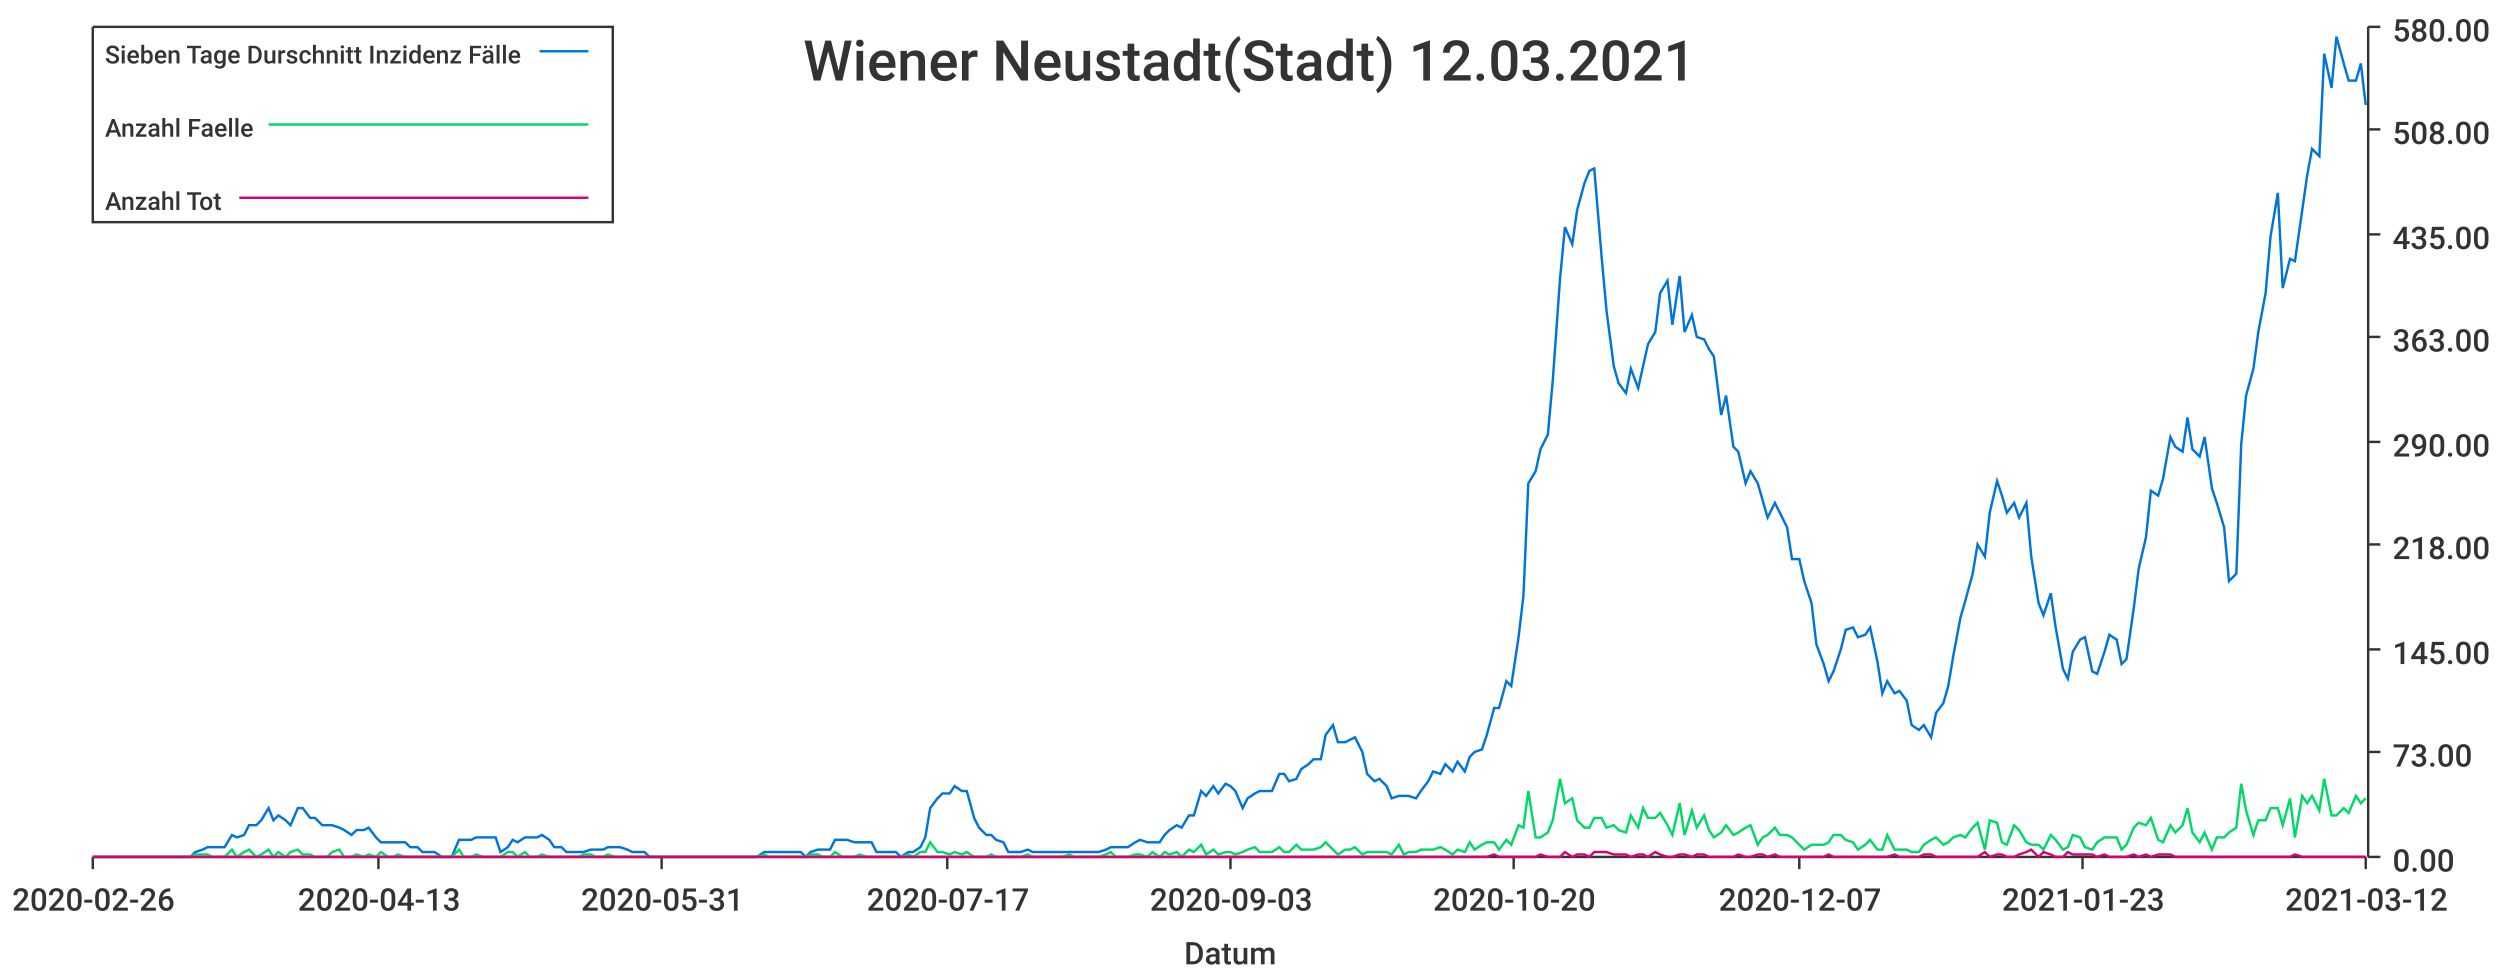
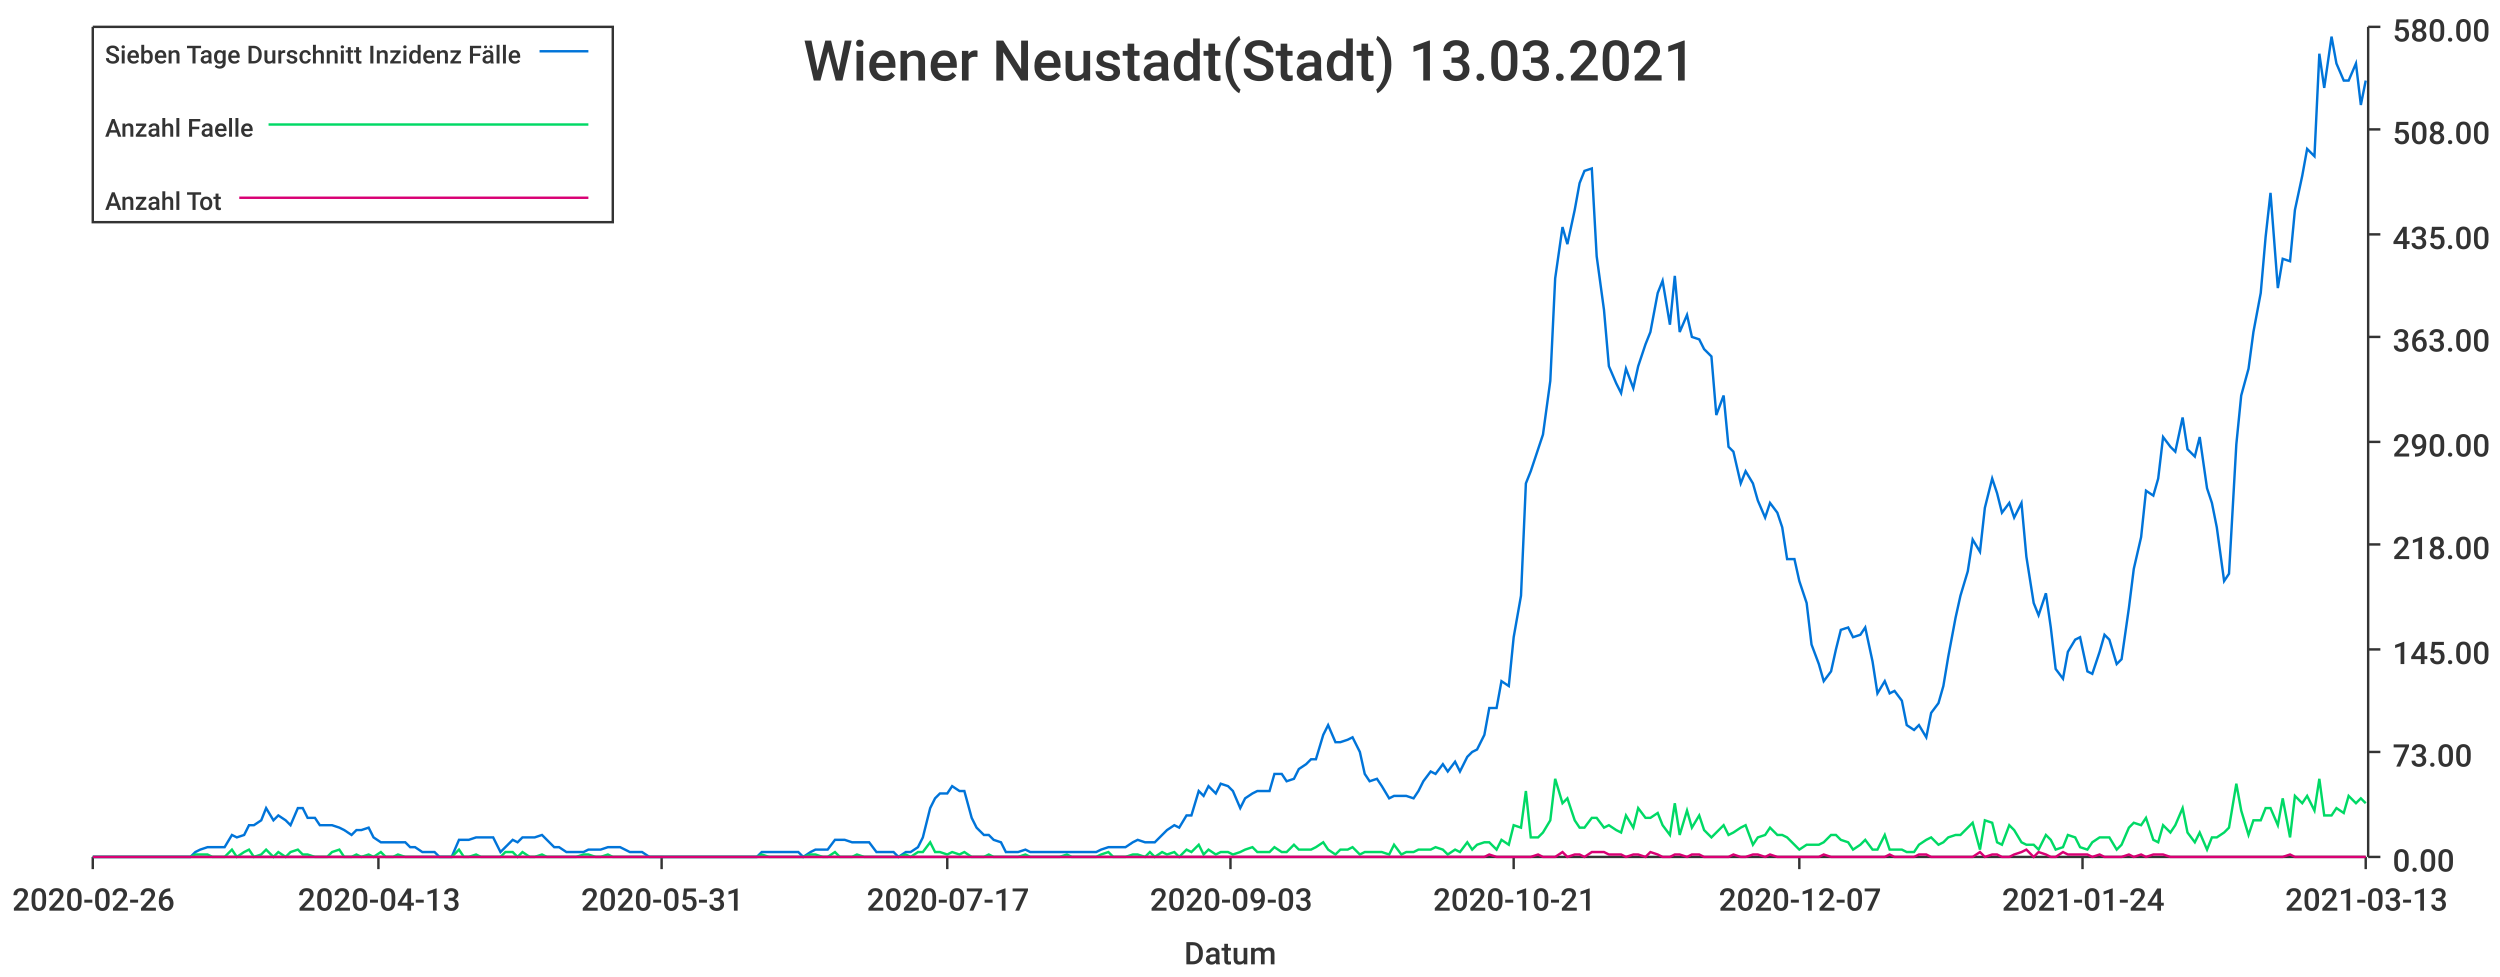
<svg xmlns="http://www.w3.org/2000/svg" width="1024" height="400">\n<path d="M 0 0 L 1024 0 L 1024 400 L 0 400 L 0 0" style="stroke-width:0;stroke:rgba(255,255,255,1.0);fill:rgba(255,255,255,1.0)" />
  <path d="M 38 11 L 969 11 L 969 351 L 38 351 L 38 11" style="stroke-width:0;stroke:rgba(255,255,255,1.0);fill:rgba(255,255,255,1.0)" />
  <path d="M 38 351 L 969 351" style="stroke-width:1;stroke:rgba(51,51,51,1.0);fill:none" />
  <path d="M 38 351 L 38 356" style="stroke-width:1;stroke:rgba(51,51,51,1.0);fill:none" />
  <text x="5" y="373" style="stroke-width:0;stroke:none;fill:rgba(51,51,51,1.0);font-size:12.8px;font-family:'Roboto Medium',sans-serif">2020-02-26</text>
  <path d="M 155 351 L 155 356" style="stroke-width:1;stroke:rgba(51,51,51,1.0);fill:none" />
  <text x="122" y="373" style="stroke-width:0;stroke:none;fill:rgba(51,51,51,1.0);font-size:12.8px;font-family:'Roboto Medium',sans-serif">2020-04-13</text>
  <path d="M 271 351 L 271 356" style="stroke-width:1;stroke:rgba(51,51,51,1.0);fill:none" />
  <text x="238" y="373" style="stroke-width:0;stroke:none;fill:rgba(51,51,51,1.0);font-size:12.8px;font-family:'Roboto Medium',sans-serif">2020-05-31</text>
  <path d="M 388 351 L 388 356" style="stroke-width:1;stroke:rgba(51,51,51,1.0);fill:none" />
  <text x="355" y="373" style="stroke-width:0;stroke:none;fill:rgba(51,51,51,1.0);font-size:12.8px;font-family:'Roboto Medium',sans-serif">2020-07-17</text>
  <path d="M 504 351 L 504 356" style="stroke-width:1;stroke:rgba(51,51,51,1.0);fill:none" />
  <text x="471" y="373" style="stroke-width:0;stroke:none;fill:rgba(51,51,51,1.0);font-size:12.8px;font-family:'Roboto Medium',sans-serif">2020-09-03</text>
  <path d="M 620 351 L 620 356" style="stroke-width:1;stroke:rgba(51,51,51,1.0);fill:none" />
-   <text x="587" y="373" style="stroke-width:0;stroke:none;fill:rgba(51,51,51,1.0);font-size:12.8px;font-family:'Roboto Medium',sans-serif">2020-10-20</text>
+   <text x="587" y="373" style="stroke-width:0;stroke:none;fill:rgba(51,51,51,1.0);font-size:12.8px;font-family:'Roboto Medium',sans-serif">2020-10-21</text>
  <path d="M 737 351 L 737 356" style="stroke-width:1;stroke:rgba(51,51,51,1.0);fill:none" />
  <text x="704" y="373" style="stroke-width:0;stroke:none;fill:rgba(51,51,51,1.0);font-size:12.8px;font-family:'Roboto Medium',sans-serif">2020-12-07</text>
  <path d="M 853 351 L 853 356" style="stroke-width:1;stroke:rgba(51,51,51,1.0);fill:none" />
-   <text x="820" y="373" style="stroke-width:0;stroke:none;fill:rgba(51,51,51,1.0);font-size:12.8px;font-family:'Roboto Medium',sans-serif">2021-01-23</text>
+   <text x="820" y="373" style="stroke-width:0;stroke:none;fill:rgba(51,51,51,1.0);font-size:12.8px;font-family:'Roboto Medium',sans-serif">2021-01-24</text>
  <path d="M 969 351 L 969 356" style="stroke-width:1;stroke:rgba(51,51,51,1.0);fill:none" />
-   <text x="936" y="373" style="stroke-width:0;stroke:none;fill:rgba(51,51,51,1.0);font-size:12.8px;font-family:'Roboto Medium',sans-serif">2021-03-12</text>
+   <text x="936" y="373" style="stroke-width:0;stroke:none;fill:rgba(51,51,51,1.0);font-size:12.8px;font-family:'Roboto Medium',sans-serif">2021-03-13</text>
  <text x="485" y="395" style="stroke-width:0;stroke:none;fill:rgba(51,51,51,1.0);font-size:12.8px;font-family:'Roboto Medium',sans-serif">Datum</text>
  <path d="M 970 351 L 970 11" style="stroke-width:1;stroke:rgba(51,51,51,1.0);fill:none" />
  <path d="M 970 351 L 975 351" style="stroke-width:1;stroke:rgba(51,51,51,1.0);fill:none" />
  <text x="980" y="357" style="stroke-width:0;stroke:none;fill:rgba(51,51,51,1.0);font-size:12.8px;font-family:'Roboto Medium',sans-serif">0.00</text>
  <path d="M 970 308 L 975 308" style="stroke-width:1;stroke:rgba(51,51,51,1.0);fill:none" />
  <text x="980" y="314" style="stroke-width:0;stroke:none;fill:rgba(51,51,51,1.0);font-size:12.8px;font-family:'Roboto Medium',sans-serif">73.00</text>
  <path d="M 970 266 L 975 266" style="stroke-width:1;stroke:rgba(51,51,51,1.0);fill:none" />
  <text x="980" y="272" style="stroke-width:0;stroke:none;fill:rgba(51,51,51,1.0);font-size:12.8px;font-family:'Roboto Medium',sans-serif">145.00</text>
  <path d="M 970 223 L 975 223" style="stroke-width:1;stroke:rgba(51,51,51,1.0);fill:none" />
  <text x="980" y="229" style="stroke-width:0;stroke:none;fill:rgba(51,51,51,1.0);font-size:12.8px;font-family:'Roboto Medium',sans-serif">218.00</text>
  <path d="M 970 181 L 975 181" style="stroke-width:1;stroke:rgba(51,51,51,1.0);fill:none" />
  <text x="980" y="187" style="stroke-width:0;stroke:none;fill:rgba(51,51,51,1.0);font-size:12.8px;font-family:'Roboto Medium',sans-serif">290.00</text>
  <path d="M 970 138 L 975 138" style="stroke-width:1;stroke:rgba(51,51,51,1.0);fill:none" />
  <text x="980" y="144" style="stroke-width:0;stroke:none;fill:rgba(51,51,51,1.0);font-size:12.8px;font-family:'Roboto Medium',sans-serif">363.00</text>
  <path d="M 970 96 L 975 96" style="stroke-width:1;stroke:rgba(51,51,51,1.0);fill:none" />
  <text x="980" y="102" style="stroke-width:0;stroke:none;fill:rgba(51,51,51,1.0);font-size:12.8px;font-family:'Roboto Medium',sans-serif">435.00</text>
  <path d="M 970 53 L 975 53" style="stroke-width:1;stroke:rgba(51,51,51,1.0);fill:none" />
  <text x="980" y="59" style="stroke-width:0;stroke:none;fill:rgba(51,51,51,1.0);font-size:12.8px;font-family:'Roboto Medium',sans-serif">508.00</text>
  <path d="M 970 11 L 975 11" style="stroke-width:1;stroke:rgba(51,51,51,1.0);fill:none" />
  <text x="980" y="17" style="stroke-width:0;stroke:none;fill:rgba(51,51,51,1.0);font-size:12.8px;font-family:'Roboto Medium',sans-serif">580.00</text>
-   <path d="M 38 351 L 41 351 L 43 351 L 46 351 L 48 351 L 51 351 L 53 351 L 56 351 L 58 351 L 61 351 L 63 351 L 65 351 L 68 351 L 70 351 L 73 351 L 75 351 L 78 351 L 80 349 L 83 348 L 85 347 L 87 347 L 90 347 L 92 347 L 95 342 L 97 343 L 100 342 L 102 338 L 105 338 L 107 336 L 110 331 L 112 336 L 114 334 L 117 336 L 119 338 L 122 331 L 124 331 L 127 335 L 129 335 L 132 338 L 134 338 L 136 338 L 139 339 L 141 340 L 144 342 L 146 340 L 149 340 L 151 339 L 154 343 L 156 345 L 159 345 L 161 345 L 163 345 L 166 345 L 168 347 L 171 347 L 173 349 L 176 349 L 178 349 L 181 351 L 183 351 L 185 351 L 188 344 L 190 344 L 193 344 L 195 343 L 198 343 L 200 343 L 203 343 L 205 349 L 208 347 L 210 344 L 212 345 L 215 343 L 217 343 L 220 343 L 222 342 L 225 344 L 227 347 L 230 347 L 232 349 L 234 349 L 237 349 L 239 349 L 242 348 L 244 348 L 247 348 L 249 347 L 252 347 L 254 347 L 257 348 L 259 349 L 261 349 L 264 349 L 266 351 L 269 351 L 271 351 L 274 351 L 276 351 L 279 351 L 281 351 L 283 351 L 286 351 L 288 351 L 291 351 L 293 351 L 296 351 L 298 351 L 301 351 L 303 351 L 306 351 L 308 351 L 310 351 L 313 349 L 315 349 L 318 349 L 320 349 L 323 349 L 325 349 L 328 349 L 330 351 L 332 349 L 335 348 L 337 348 L 340 348 L 342 344 L 345 344 L 347 344 L 350 345 L 352 345 L 355 345 L 357 345 L 359 349 L 362 349 L 364 349 L 367 349 L 369 351 L 372 349 L 374 349 L 377 347 L 379 343 L 381 331 L 384 327 L 386 325 L 389 325 L 391 322 L 394 324 L 396 324 L 399 335 L 401 339 L 404 342 L 406 342 L 408 344 L 411 345 L 413 349 L 416 349 L 418 349 L 421 348 L 423 349 L 426 349 L 428 349 L 430 349 L 433 349 L 435 349 L 438 349 L 440 349 L 443 349 L 445 349 L 448 349 L 450 349 L 453 348 L 455 347 L 457 347 L 460 347 L 462 347 L 465 345 L 467 344 L 470 345 L 472 345 L 475 345 L 477 342 L 479 340 L 482 338 L 484 339 L 487 334 L 489 334 L 492 324 L 494 326 L 497 322 L 499 325 L 502 321 L 504 322 L 506 324 L 509 331 L 511 327 L 514 325 L 516 324 L 519 324 L 521 324 L 524 317 L 526 317 L 528 320 L 531 319 L 533 315 L 536 313 L 538 311 L 541 311 L 543 301 L 546 297 L 548 304 L 551 304 L 553 303 L 555 302 L 558 308 L 560 317 L 563 320 L 565 319 L 568 322 L 570 327 L 573 326 L 575 326 L 577 326 L 580 327 L 582 324 L 585 320 L 587 316 L 590 317 L 592 313 L 595 316 L 597 312 L 600 316 L 602 310 L 604 308 L 607 307 L 609 301 L 612 290 L 614 290 L 617 279 L 619 281 L 622 261 L 624 244 L 626 198 L 629 193 L 631 184 L 634 178 L 636 156 L 639 114 L 641 93 L 644 100 L 646 86 L 649 75 L 651 70 L 653 69 L 656 105 L 658 127 L 661 150 L 663 157 L 666 161 L 668 151 L 671 159 L 673 150 L 675 141 L 678 136 L 680 120 L 683 115 L 685 133 L 688 113 L 690 136 L 693 129 L 695 138 L 698 139 L 700 143 L 702 146 L 705 170 L 707 162 L 710 183 L 712 185 L 715 198 L 717 193 L 720 198 L 722 205 L 724 212 L 727 206 L 729 210 L 732 216 L 734 229 L 737 229 L 739 238 L 742 247 L 744 264 L 747 272 L 749 279 L 751 275 L 754 266 L 756 258 L 759 257 L 761 261 L 764 260 L 766 257 L 769 271 L 771 284 L 773 279 L 776 284 L 778 283 L 781 287 L 783 297 L 786 299 L 788 297 L 791 302 L 793 292 L 796 288 L 798 281 L 800 269 L 803 253 L 805 246 L 808 235 L 810 223 L 813 228 L 815 210 L 818 197 L 820 203 L 822 210 L 825 206 L 827 212 L 830 206 L 832 228 L 835 247 L 837 252 L 840 243 L 842 257 L 845 274 L 847 278 L 849 267 L 852 262 L 854 261 L 857 275 L 859 276 L 862 267 L 864 260 L 867 262 L 869 272 L 871 270 L 874 249 L 876 233 L 879 220 L 881 201 L 884 203 L 886 196 L 889 179 L 891 183 L 894 185 L 896 171 L 898 184 L 901 187 L 903 179 L 906 200 L 908 206 L 911 216 L 913 238 L 916 235 L 918 182 L 920 162 L 923 151 L 925 136 L 928 120 L 930 97 L 933 79 L 935 118 L 938 106 L 940 107 L 943 86 L 945 72 L 947 61 L 950 64 L 952 22 L 955 36 L 957 15 L 960 26 L 962 33 L 965 33 L 967 26 L 969 43" style="stroke-width:1;stroke:rgba(0,116,217,1.0);fill:none" />
-   <path d="M 38 351 L 41 351 L 43 351 L 46 351 L 48 351 L 51 351 L 53 351 L 56 351 L 58 351 L 61 351 L 63 351 L 65 351 L 68 351 L 70 351 L 73 351 L 75 351 L 78 351 L 80 350 L 83 350 L 85 350 L 87 351 L 90 351 L 92 351 L 95 348 L 97 351 L 100 349 L 102 348 L 105 351 L 107 350 L 110 348 L 112 351 L 114 349 L 117 351 L 119 349 L 122 348 L 124 350 L 127 350 L 129 351 L 132 351 L 134 351 L 136 349 L 139 348 L 141 351 L 144 351 L 146 350 L 149 351 L 151 350 L 154 351 L 156 349 L 159 351 L 161 351 L 163 350 L 166 351 L 168 351 L 171 351 L 173 351 L 176 351 L 178 351 L 181 351 L 183 351 L 185 351 L 188 348 L 190 351 L 193 351 L 195 350 L 198 351 L 200 351 L 203 351 L 205 351 L 208 349 L 210 349 L 212 351 L 215 349 L 217 351 L 220 351 L 222 350 L 225 351 L 227 351 L 230 351 L 232 351 L 234 351 L 237 351 L 239 350 L 242 350 L 244 351 L 247 351 L 249 350 L 252 351 L 254 351 L 257 351 L 259 351 L 261 351 L 264 351 L 266 351 L 269 351 L 271 351 L 274 351 L 276 351 L 279 351 L 281 351 L 283 351 L 286 351 L 288 351 L 291 351 L 293 351 L 296 351 L 298 351 L 301 351 L 303 351 L 306 351 L 308 351 L 310 351 L 313 350 L 315 351 L 318 351 L 320 351 L 323 351 L 325 351 L 328 351 L 330 351 L 332 350 L 335 350 L 337 351 L 340 351 L 342 349 L 345 351 L 347 351 L 350 351 L 352 350 L 355 351 L 357 351 L 359 351 L 362 351 L 364 351 L 367 351 L 369 351 L 372 350 L 374 351 L 377 349 L 379 349 L 381 345 L 384 349 L 386 349 L 389 350 L 391 349 L 394 350 L 396 349 L 399 351 L 401 351 L 404 351 L 406 350 L 408 351 L 411 351 L 413 351 L 416 351 L 418 351 L 421 350 L 423 351 L 426 351 L 428 351 L 430 351 L 433 351 L 435 351 L 438 350 L 440 351 L 443 351 L 445 351 L 448 351 L 450 351 L 453 350 L 455 349 L 457 351 L 460 351 L 462 351 L 465 350 L 467 350 L 470 351 L 472 349 L 475 351 L 477 349 L 479 350 L 482 349 L 484 351 L 487 348 L 489 349 L 492 346 L 494 350 L 497 348 L 499 350 L 502 349 L 504 349 L 506 350 L 509 349 L 511 348 L 514 347 L 516 349 L 519 349 L 521 349 L 524 347 L 526 349 L 528 349 L 531 346 L 533 348 L 536 348 L 538 348 L 541 347 L 543 345 L 546 348 L 548 350 L 551 348 L 553 348 L 555 347 L 558 350 L 560 349 L 563 349 L 565 349 L 568 349 L 570 350 L 573 346 L 575 350 L 577 349 L 580 349 L 582 348 L 585 348 L 587 348 L 590 347 L 592 348 L 595 350 L 597 348 L 600 349 L 602 345 L 604 348 L 607 346 L 609 345 L 612 345 L 614 348 L 617 344 L 619 346 L 622 338 L 624 339 L 626 324 L 629 343 L 631 343 L 634 341 L 636 336 L 639 319 L 641 329 L 644 327 L 646 336 L 649 339 L 651 339 L 653 335 L 656 335 L 658 339 L 661 338 L 663 340 L 666 341 L 668 334 L 671 339 L 673 331 L 675 335 L 678 335 L 680 333 L 683 338 L 685 342 L 688 329 L 690 342 L 693 332 L 695 339 L 698 334 L 700 340 L 702 343 L 705 341 L 707 338 L 710 342 L 712 341 L 715 339 L 717 338 L 720 346 L 722 343 L 724 342 L 727 339 L 729 342 L 732 342 L 734 343 L 737 346 L 739 348 L 742 346 L 744 346 L 747 346 L 749 345 L 751 342 L 754 342 L 756 344 L 759 345 L 761 348 L 764 346 L 766 344 L 769 348 L 771 348 L 773 342 L 776 348 L 778 348 L 781 348 L 783 349 L 786 349 L 788 346 L 791 344 L 793 343 L 796 346 L 798 345 L 800 343 L 803 342 L 805 343 L 808 339 L 810 337 L 813 348 L 815 336 L 818 337 L 820 345 L 822 346 L 825 338 L 827 340 L 830 345 L 832 346 L 835 346 L 837 348 L 840 342 L 842 344 L 845 348 L 847 347 L 849 342 L 852 343 L 854 347 L 857 348 L 859 345 L 862 343 L 864 343 L 867 343 L 869 348 L 871 346 L 874 339 L 876 337 L 879 338 L 881 335 L 884 344 L 886 345 L 889 338 L 891 341 L 894 338 L 896 331 L 898 341 L 901 345 L 903 341 L 906 348 L 908 343 L 911 343 L 913 341 L 916 339 L 918 321 L 920 332 L 923 342 L 925 336 L 928 336 L 930 331 L 933 331 L 935 338 L 938 327 L 940 343 L 943 326 L 945 329 L 947 326 L 950 332 L 952 319 L 955 334 L 957 334 L 960 331 L 962 333 L 965 326 L 967 329 L 969 327" style="stroke-width:1;stroke:rgba(0,217,101,1.0);fill:none" />
-   <path d="M 38 351 L 41 351 L 43 351 L 46 351 L 48 351 L 51 351 L 53 351 L 56 351 L 58 351 L 61 351 L 63 351 L 65 351 L 68 351 L 70 351 L 73 351 L 75 351 L 78 351 L 80 351 L 83 351 L 85 351 L 87 351 L 90 351 L 92 351 L 95 351 L 97 351 L 100 351 L 102 351 L 105 351 L 107 351 L 110 351 L 112 351 L 114 351 L 117 351 L 119 351 L 122 351 L 124 351 L 127 351 L 129 351 L 132 351 L 134 351 L 136 351 L 139 351 L 141 351 L 144 351 L 146 351 L 149 351 L 151 351 L 154 351 L 156 351 L 159 351 L 161 351 L 163 351 L 166 351 L 168 351 L 171 351 L 173 351 L 176 351 L 178 351 L 181 351 L 183 351 L 185 351 L 188 351 L 190 351 L 193 351 L 195 351 L 198 351 L 200 351 L 203 351 L 205 351 L 208 351 L 210 351 L 212 351 L 215 351 L 217 351 L 220 351 L 222 351 L 225 351 L 227 351 L 230 351 L 232 351 L 234 351 L 237 351 L 239 351 L 242 351 L 244 351 L 247 351 L 249 351 L 252 351 L 254 351 L 257 351 L 259 351 L 261 351 L 264 351 L 266 351 L 269 351 L 271 351 L 274 351 L 276 351 L 279 351 L 281 351 L 283 351 L 286 351 L 288 351 L 291 351 L 293 351 L 296 351 L 298 351 L 301 351 L 303 351 L 306 351 L 308 351 L 310 351 L 313 351 L 315 351 L 318 351 L 320 351 L 323 351 L 325 351 L 328 351 L 330 351 L 332 351 L 335 351 L 337 351 L 340 351 L 342 351 L 345 351 L 347 351 L 350 351 L 352 351 L 355 351 L 357 351 L 359 351 L 362 351 L 364 351 L 367 351 L 369 351 L 372 351 L 374 351 L 377 351 L 379 351 L 381 351 L 384 351 L 386 351 L 389 351 L 391 351 L 394 351 L 396 351 L 399 351 L 401 351 L 404 351 L 406 351 L 408 351 L 411 351 L 413 351 L 416 351 L 418 351 L 421 351 L 423 351 L 426 351 L 428 351 L 430 351 L 433 351 L 435 351 L 438 351 L 440 351 L 443 351 L 445 351 L 448 351 L 450 351 L 453 351 L 455 351 L 457 351 L 460 351 L 462 351 L 465 351 L 467 351 L 470 351 L 472 351 L 475 351 L 477 351 L 479 351 L 482 351 L 484 351 L 487 351 L 489 351 L 492 351 L 494 351 L 497 351 L 499 351 L 502 351 L 504 351 L 506 351 L 509 351 L 511 351 L 514 351 L 516 351 L 519 351 L 521 351 L 524 351 L 526 351 L 528 351 L 531 351 L 533 351 L 536 351 L 538 351 L 541 351 L 543 351 L 546 351 L 548 351 L 551 351 L 553 351 L 555 351 L 558 351 L 560 351 L 563 351 L 565 351 L 568 351 L 570 351 L 573 351 L 575 351 L 577 351 L 580 351 L 582 351 L 585 351 L 587 351 L 590 351 L 592 351 L 595 351 L 597 351 L 600 351 L 602 351 L 604 351 L 607 351 L 609 351 L 612 350 L 614 351 L 617 351 L 619 351 L 622 351 L 624 351 L 626 351 L 629 351 L 631 350 L 634 351 L 636 351 L 639 351 L 641 349 L 644 351 L 646 350 L 649 350 L 651 351 L 653 349 L 656 349 L 658 349 L 661 350 L 663 350 L 666 350 L 668 351 L 671 350 L 673 350 L 675 351 L 678 349 L 680 350 L 683 351 L 685 351 L 688 350 L 690 350 L 693 351 L 695 350 L 698 350 L 700 351 L 702 351 L 705 351 L 707 351 L 710 351 L 712 350 L 715 351 L 717 351 L 720 350 L 722 350 L 724 351 L 727 350 L 729 351 L 732 351 L 734 351 L 737 351 L 739 351 L 742 351 L 744 351 L 747 351 L 749 350 L 751 351 L 754 351 L 756 351 L 759 351 L 761 351 L 764 351 L 766 351 L 769 351 L 771 351 L 773 351 L 776 350 L 778 351 L 781 351 L 783 351 L 786 351 L 788 350 L 791 350 L 793 351 L 796 351 L 798 351 L 800 351 L 803 351 L 805 351 L 808 351 L 810 351 L 813 349 L 815 351 L 818 350 L 820 350 L 822 351 L 825 351 L 827 350 L 830 349 L 832 348 L 835 351 L 837 349 L 840 350 L 842 351 L 845 351 L 847 349 L 849 350 L 852 350 L 854 350 L 857 350 L 859 351 L 862 350 L 864 351 L 867 351 L 869 351 L 871 351 L 874 350 L 876 351 L 879 350 L 881 351 L 884 350 L 886 350 L 889 350 L 891 351 L 894 351 L 896 351 L 898 351 L 901 351 L 903 351 L 906 351 L 908 351 L 911 351 L 913 351 L 916 351 L 918 351 L 920 351 L 923 351 L 925 351 L 928 351 L 930 351 L 933 351 L 935 351 L 938 351 L 940 350 L 943 351 L 945 351 L 947 351 L 950 351 L 952 351 L 955 351 L 957 351 L 960 351 L 962 351 L 965 351 L 967 351 L 969 351" style="stroke-width:1;stroke:rgba(217,0,116,1.0);fill:none" />
-   <text x="329" y="33" style="stroke-width:0;stroke:none;fill:rgba(51,51,51,1.0);font-size:23.0px;font-family:'Roboto Medium',sans-serif">Wiener Neustadt(Stadt) 12.03.2021</text>
+   <path d="M 38 351 L 41 351 L 43 351 L 46 351 L 48 351 L 51 351 L 53 351 L 56 351 L 58 351 L 60 351 L 63 351 L 65 351 L 68 351 L 70 351 L 73 351 L 75 351 L 78 351 L 80 349 L 82 348 L 85 347 L 87 347 L 90 347 L 92 347 L 95 342 L 97 343 L 100 342 L 102 338 L 104 338 L 107 336 L 109 331 L 112 336 L 114 334 L 117 336 L 119 338 L 122 331 L 124 331 L 126 335 L 129 335 L 131 338 L 134 338 L 136 338 L 139 339 L 141 340 L 144 342 L 146 340 L 148 340 L 151 339 L 153 343 L 156 345 L 158 345 L 161 345 L 163 345 L 166 345 L 168 347 L 170 347 L 173 349 L 175 349 L 178 349 L 180 351 L 183 351 L 185 351 L 188 344 L 190 344 L 192 344 L 195 343 L 197 343 L 200 343 L 202 343 L 205 349 L 207 347 L 210 344 L 212 345 L 214 343 L 217 343 L 219 343 L 222 342 L 224 344 L 227 347 L 229 347 L 232 349 L 234 349 L 236 349 L 239 349 L 241 348 L 244 348 L 246 348 L 249 347 L 251 347 L 254 347 L 256 348 L 258 349 L 261 349 L 263 349 L 266 351 L 268 351 L 271 351 L 273 351 L 276 351 L 278 351 L 280 351 L 283 351 L 285 351 L 288 351 L 290 351 L 293 351 L 295 351 L 298 351 L 300 351 L 302 351 L 305 351 L 307 351 L 310 351 L 312 349 L 315 349 L 317 349 L 320 349 L 322 349 L 324 349 L 327 349 L 329 351 L 332 349 L 334 348 L 337 348 L 339 348 L 342 344 L 344 344 L 346 344 L 349 345 L 351 345 L 354 345 L 356 345 L 359 349 L 361 349 L 363 349 L 366 349 L 368 351 L 371 349 L 373 349 L 376 347 L 378 343 L 381 331 L 383 327 L 385 325 L 388 325 L 390 322 L 393 324 L 395 324 L 398 335 L 400 339 L 403 342 L 405 342 L 407 344 L 410 345 L 412 349 L 415 349 L 417 349 L 420 348 L 422 349 L 425 349 L 427 349 L 429 349 L 432 349 L 434 349 L 437 349 L 439 349 L 442 349 L 444 349 L 447 349 L 449 349 L 451 348 L 454 347 L 456 347 L 459 347 L 461 347 L 464 345 L 466 344 L 469 345 L 471 345 L 473 345 L 476 342 L 478 340 L 481 338 L 483 339 L 486 334 L 488 334 L 491 324 L 493 326 L 495 322 L 498 325 L 500 321 L 503 322 L 505 324 L 508 331 L 510 327 L 513 325 L 515 324 L 517 324 L 520 324 L 522 317 L 525 317 L 527 320 L 530 319 L 532 315 L 535 313 L 537 311 L 539 311 L 542 301 L 544 297 L 547 304 L 549 304 L 552 303 L 554 302 L 557 308 L 559 317 L 561 320 L 564 319 L 566 322 L 569 327 L 571 326 L 574 326 L 576 326 L 579 327 L 581 324 L 583 320 L 586 316 L 588 317 L 591 313 L 593 316 L 596 312 L 598 316 L 601 310 L 603 308 L 605 307 L 608 301 L 610 290 L 613 290 L 615 279 L 618 281 L 620 261 L 623 244 L 625 198 L 627 193 L 630 184 L 632 178 L 635 156 L 637 114 L 640 93 L 642 100 L 645 86 L 647 75 L 649 70 L 652 69 L 654 105 L 657 127 L 659 150 L 662 157 L 664 161 L 666 151 L 669 159 L 671 150 L 674 141 L 676 136 L 679 120 L 681 115 L 684 133 L 686 113 L 688 136 L 691 129 L 693 138 L 696 139 L 698 143 L 701 146 L 703 170 L 706 162 L 708 183 L 710 185 L 713 198 L 715 193 L 718 198 L 720 205 L 723 212 L 725 206 L 728 210 L 730 216 L 732 229 L 735 229 L 737 238 L 740 247 L 742 264 L 745 272 L 747 279 L 750 275 L 752 266 L 754 258 L 757 257 L 759 261 L 762 260 L 764 257 L 767 271 L 769 284 L 772 279 L 774 284 L 776 283 L 779 287 L 781 297 L 784 299 L 786 297 L 789 302 L 791 292 L 794 288 L 796 281 L 798 269 L 801 253 L 803 244 L 806 234 L 808 221 L 811 226 L 813 208 L 816 196 L 818 202 L 820 210 L 823 206 L 825 212 L 828 206 L 830 228 L 833 247 L 835 252 L 838 243 L 840 257 L 842 274 L 845 278 L 847 267 L 850 262 L 852 261 L 855 275 L 857 276 L 860 267 L 862 260 L 864 262 L 867 272 L 869 270 L 872 249 L 874 233 L 877 220 L 879 201 L 882 203 L 884 196 L 886 179 L 889 183 L 891 185 L 894 171 L 896 184 L 899 187 L 901 179 L 904 200 L 906 206 L 908 216 L 911 238 L 913 235 L 916 182 L 918 162 L 921 151 L 923 136 L 926 120 L 928 97 L 930 79 L 933 118 L 935 106 L 938 107 L 940 86 L 943 72 L 945 61 L 948 64 L 950 22 L 952 36 L 955 15 L 957 26 L 960 33 L 962 33 L 965 26 L 967 43 L 969 33" style="stroke-width:1;stroke:rgba(0,116,217,1.0);fill:none" />
+   <path d="M 38 351 L 41 351 L 43 351 L 46 351 L 48 351 L 51 351 L 53 351 L 56 351 L 58 351 L 60 351 L 63 351 L 65 351 L 68 351 L 70 351 L 73 351 L 75 351 L 78 351 L 80 350 L 82 350 L 85 350 L 87 351 L 90 351 L 92 351 L 95 348 L 97 351 L 100 349 L 102 348 L 104 351 L 107 350 L 109 348 L 112 351 L 114 349 L 117 351 L 119 349 L 122 348 L 124 350 L 126 350 L 129 351 L 131 351 L 134 351 L 136 349 L 139 348 L 141 351 L 144 351 L 146 350 L 148 351 L 151 350 L 153 351 L 156 349 L 158 351 L 161 351 L 163 350 L 166 351 L 168 351 L 170 351 L 173 351 L 175 351 L 178 351 L 180 351 L 183 351 L 185 351 L 188 348 L 190 351 L 192 351 L 195 350 L 197 351 L 200 351 L 202 351 L 205 351 L 207 349 L 210 349 L 212 351 L 214 349 L 217 351 L 219 351 L 222 350 L 224 351 L 227 351 L 229 351 L 232 351 L 234 351 L 236 351 L 239 350 L 241 350 L 244 351 L 246 351 L 249 350 L 251 351 L 254 351 L 256 351 L 258 351 L 261 351 L 263 351 L 266 351 L 268 351 L 271 351 L 273 351 L 276 351 L 278 351 L 280 351 L 283 351 L 285 351 L 288 351 L 290 351 L 293 351 L 295 351 L 298 351 L 300 351 L 302 351 L 305 351 L 307 351 L 310 351 L 312 350 L 315 351 L 317 351 L 320 351 L 322 351 L 324 351 L 327 351 L 329 351 L 332 350 L 334 350 L 337 351 L 339 351 L 342 349 L 344 351 L 346 351 L 349 351 L 351 350 L 354 351 L 356 351 L 359 351 L 361 351 L 363 351 L 366 351 L 368 351 L 371 350 L 373 351 L 376 349 L 378 349 L 381 345 L 383 349 L 385 349 L 388 350 L 390 349 L 393 350 L 395 349 L 398 351 L 400 351 L 403 351 L 405 350 L 407 351 L 410 351 L 412 351 L 415 351 L 417 351 L 420 350 L 422 351 L 425 351 L 427 351 L 429 351 L 432 351 L 434 351 L 437 350 L 439 351 L 442 351 L 444 351 L 447 351 L 449 351 L 451 350 L 454 349 L 456 351 L 459 351 L 461 351 L 464 350 L 466 350 L 469 351 L 471 349 L 473 351 L 476 349 L 478 350 L 481 349 L 483 351 L 486 348 L 488 349 L 491 346 L 493 350 L 495 348 L 498 350 L 500 349 L 503 349 L 505 350 L 508 349 L 510 348 L 513 347 L 515 349 L 517 349 L 520 349 L 522 347 L 525 349 L 527 349 L 530 346 L 532 348 L 535 348 L 537 348 L 539 347 L 542 345 L 544 348 L 547 350 L 549 348 L 552 348 L 554 347 L 557 350 L 559 349 L 561 349 L 564 349 L 566 349 L 569 350 L 571 346 L 574 350 L 576 349 L 579 349 L 581 348 L 583 348 L 586 348 L 588 347 L 591 348 L 593 350 L 596 348 L 598 349 L 601 345 L 603 348 L 605 346 L 608 345 L 610 345 L 613 348 L 615 344 L 618 346 L 620 338 L 623 339 L 625 324 L 627 343 L 630 343 L 632 341 L 635 336 L 637 319 L 640 329 L 642 327 L 645 336 L 647 339 L 649 339 L 652 335 L 654 335 L 657 339 L 659 338 L 662 340 L 664 341 L 666 334 L 669 339 L 671 331 L 674 335 L 676 335 L 679 333 L 681 338 L 684 342 L 686 329 L 688 342 L 691 332 L 693 339 L 696 334 L 698 340 L 701 343 L 703 341 L 706 338 L 708 342 L 710 341 L 713 339 L 715 338 L 718 346 L 720 343 L 723 342 L 725 339 L 728 342 L 730 342 L 732 343 L 735 346 L 737 348 L 740 346 L 742 346 L 745 346 L 747 345 L 750 342 L 752 342 L 754 344 L 757 345 L 759 348 L 762 346 L 764 344 L 767 348 L 769 348 L 772 342 L 774 348 L 776 348 L 779 348 L 781 349 L 784 349 L 786 346 L 789 344 L 791 343 L 794 346 L 796 345 L 798 343 L 801 342 L 803 342 L 806 339 L 808 337 L 811 348 L 813 336 L 816 337 L 818 345 L 820 346 L 823 338 L 825 340 L 828 345 L 830 346 L 833 346 L 835 348 L 838 342 L 840 344 L 842 348 L 845 347 L 847 342 L 850 343 L 852 347 L 855 348 L 857 345 L 860 343 L 862 343 L 864 343 L 867 348 L 869 346 L 872 339 L 874 337 L 877 338 L 879 335 L 882 344 L 884 345 L 886 338 L 889 341 L 891 338 L 894 331 L 896 341 L 899 345 L 901 341 L 904 348 L 906 343 L 908 343 L 911 341 L 913 339 L 916 321 L 918 332 L 921 342 L 923 336 L 926 336 L 928 331 L 930 331 L 933 338 L 935 327 L 938 343 L 940 326 L 943 329 L 945 326 L 948 332 L 950 319 L 952 334 L 955 334 L 957 331 L 960 333 L 962 326 L 965 329 L 967 327 L 969 329" style="stroke-width:1;stroke:rgba(0,217,101,1.0);fill:none" />
+   <path d="M 38 351 L 41 351 L 43 351 L 46 351 L 48 351 L 51 351 L 53 351 L 56 351 L 58 351 L 60 351 L 63 351 L 65 351 L 68 351 L 70 351 L 73 351 L 75 351 L 78 351 L 80 351 L 82 351 L 85 351 L 87 351 L 90 351 L 92 351 L 95 351 L 97 351 L 100 351 L 102 351 L 104 351 L 107 351 L 109 351 L 112 351 L 114 351 L 117 351 L 119 351 L 122 351 L 124 351 L 126 351 L 129 351 L 131 351 L 134 351 L 136 351 L 139 351 L 141 351 L 144 351 L 146 351 L 148 351 L 151 351 L 153 351 L 156 351 L 158 351 L 161 351 L 163 351 L 166 351 L 168 351 L 170 351 L 173 351 L 175 351 L 178 351 L 180 351 L 183 351 L 185 351 L 188 351 L 190 351 L 192 351 L 195 351 L 197 351 L 200 351 L 202 351 L 205 351 L 207 351 L 210 351 L 212 351 L 214 351 L 217 351 L 219 351 L 222 351 L 224 351 L 227 351 L 229 351 L 232 351 L 234 351 L 236 351 L 239 351 L 241 351 L 244 351 L 246 351 L 249 351 L 251 351 L 254 351 L 256 351 L 258 351 L 261 351 L 263 351 L 266 351 L 268 351 L 271 351 L 273 351 L 276 351 L 278 351 L 280 351 L 283 351 L 285 351 L 288 351 L 290 351 L 293 351 L 295 351 L 298 351 L 300 351 L 302 351 L 305 351 L 307 351 L 310 351 L 312 351 L 315 351 L 317 351 L 320 351 L 322 351 L 324 351 L 327 351 L 329 351 L 332 351 L 334 351 L 337 351 L 339 351 L 342 351 L 344 351 L 346 351 L 349 351 L 351 351 L 354 351 L 356 351 L 359 351 L 361 351 L 363 351 L 366 351 L 368 351 L 371 351 L 373 351 L 376 351 L 378 351 L 381 351 L 383 351 L 385 351 L 388 351 L 390 351 L 393 351 L 395 351 L 398 351 L 400 351 L 403 351 L 405 351 L 407 351 L 410 351 L 412 351 L 415 351 L 417 351 L 420 351 L 422 351 L 425 351 L 427 351 L 429 351 L 432 351 L 434 351 L 437 351 L 439 351 L 442 351 L 444 351 L 447 351 L 449 351 L 451 351 L 454 351 L 456 351 L 459 351 L 461 351 L 464 351 L 466 351 L 469 351 L 471 351 L 473 351 L 476 351 L 478 351 L 481 351 L 483 351 L 486 351 L 488 351 L 491 351 L 493 351 L 495 351 L 498 351 L 500 351 L 503 351 L 505 351 L 508 351 L 510 351 L 513 351 L 515 351 L 517 351 L 520 351 L 522 351 L 525 351 L 527 351 L 530 351 L 532 351 L 535 351 L 537 351 L 539 351 L 542 351 L 544 351 L 547 351 L 549 351 L 552 351 L 554 351 L 557 351 L 559 351 L 561 351 L 564 351 L 566 351 L 569 351 L 571 351 L 574 351 L 576 351 L 579 351 L 581 351 L 583 351 L 586 351 L 588 351 L 591 351 L 593 351 L 596 351 L 598 351 L 601 351 L 603 351 L 605 351 L 608 351 L 610 350 L 613 351 L 615 351 L 618 351 L 620 351 L 623 351 L 625 351 L 627 351 L 630 350 L 632 351 L 635 351 L 637 351 L 640 349 L 642 351 L 645 350 L 647 350 L 649 351 L 652 349 L 654 349 L 657 349 L 659 350 L 662 350 L 664 350 L 666 351 L 669 350 L 671 350 L 674 351 L 676 349 L 679 350 L 681 351 L 684 351 L 686 350 L 688 350 L 691 351 L 693 350 L 696 350 L 698 351 L 701 351 L 703 351 L 706 351 L 708 351 L 710 350 L 713 351 L 715 351 L 718 350 L 720 350 L 723 351 L 725 350 L 728 351 L 730 351 L 732 351 L 735 351 L 737 351 L 740 351 L 742 351 L 745 351 L 747 350 L 750 351 L 752 351 L 754 351 L 757 351 L 759 351 L 762 351 L 764 351 L 767 351 L 769 351 L 772 351 L 774 350 L 776 351 L 779 351 L 781 351 L 784 351 L 786 350 L 789 350 L 791 351 L 794 351 L 796 351 L 798 351 L 801 351 L 803 351 L 806 351 L 808 351 L 811 349 L 813 351 L 816 350 L 818 350 L 820 351 L 823 351 L 825 350 L 828 349 L 830 348 L 833 351 L 835 349 L 838 350 L 840 351 L 842 351 L 845 349 L 847 350 L 850 350 L 852 350 L 855 350 L 857 351 L 860 350 L 862 351 L 864 351 L 867 351 L 869 351 L 872 350 L 874 351 L 877 350 L 879 351 L 882 350 L 884 350 L 886 350 L 889 351 L 891 351 L 894 351 L 896 351 L 899 351 L 901 351 L 904 351 L 906 351 L 908 351 L 911 351 L 913 351 L 916 351 L 918 351 L 921 351 L 923 351 L 926 351 L 928 351 L 930 351 L 933 351 L 935 351 L 938 350 L 940 351 L 943 351 L 945 351 L 948 351 L 950 351 L 952 351 L 955 351 L 957 351 L 960 351 L 962 351 L 965 351 L 967 351 L 969 351" style="stroke-width:1;stroke:rgba(217,0,116,1.0);fill:none" />
+   <text x="329" y="33" style="stroke-width:0;stroke:none;fill:rgba(51,51,51,1.0);font-size:23.0px;font-family:'Roboto Medium',sans-serif">Wiener Neustadt(Stadt) 13.03.2021</text>
  <path d="M 38 11 L 251 11 L 251 91 L 38 91 L 38 11" style="stroke-width:1;stroke:rgba(51,51,51,1.0);fill:rgba(255,255,255,1.0)" />
  <text x="43" y="26" style="stroke-width:0;stroke:none;fill:rgba(51,51,51,1.0);font-size:10.2px;font-family:'Roboto Medium',sans-serif">Sieben Tage Durschnitt Inzidenz Fälle</text>
  <path d="M 221 21 L 241 21" style="stroke-width:1;stroke:rgba(0,116,217,1.0);fill:none" />
  <text x="43" y="56" style="stroke-width:0;stroke:none;fill:rgba(51,51,51,1.0);font-size:10.2px;font-family:'Roboto Medium',sans-serif">Anzahl Faelle</text>
  <path d="M 110 51 L 241 51" style="stroke-width:1;stroke:rgba(0,217,101,1.0);fill:none" />
  <text x="43" y="86" style="stroke-width:0;stroke:none;fill:rgba(51,51,51,1.0);font-size:10.2px;font-family:'Roboto Medium',sans-serif">Anzahl Tot</text>
  <path d="M 98 81 L 241 81" style="stroke-width:1;stroke:rgba(217,0,116,1.0);fill:none" />
</svg>
